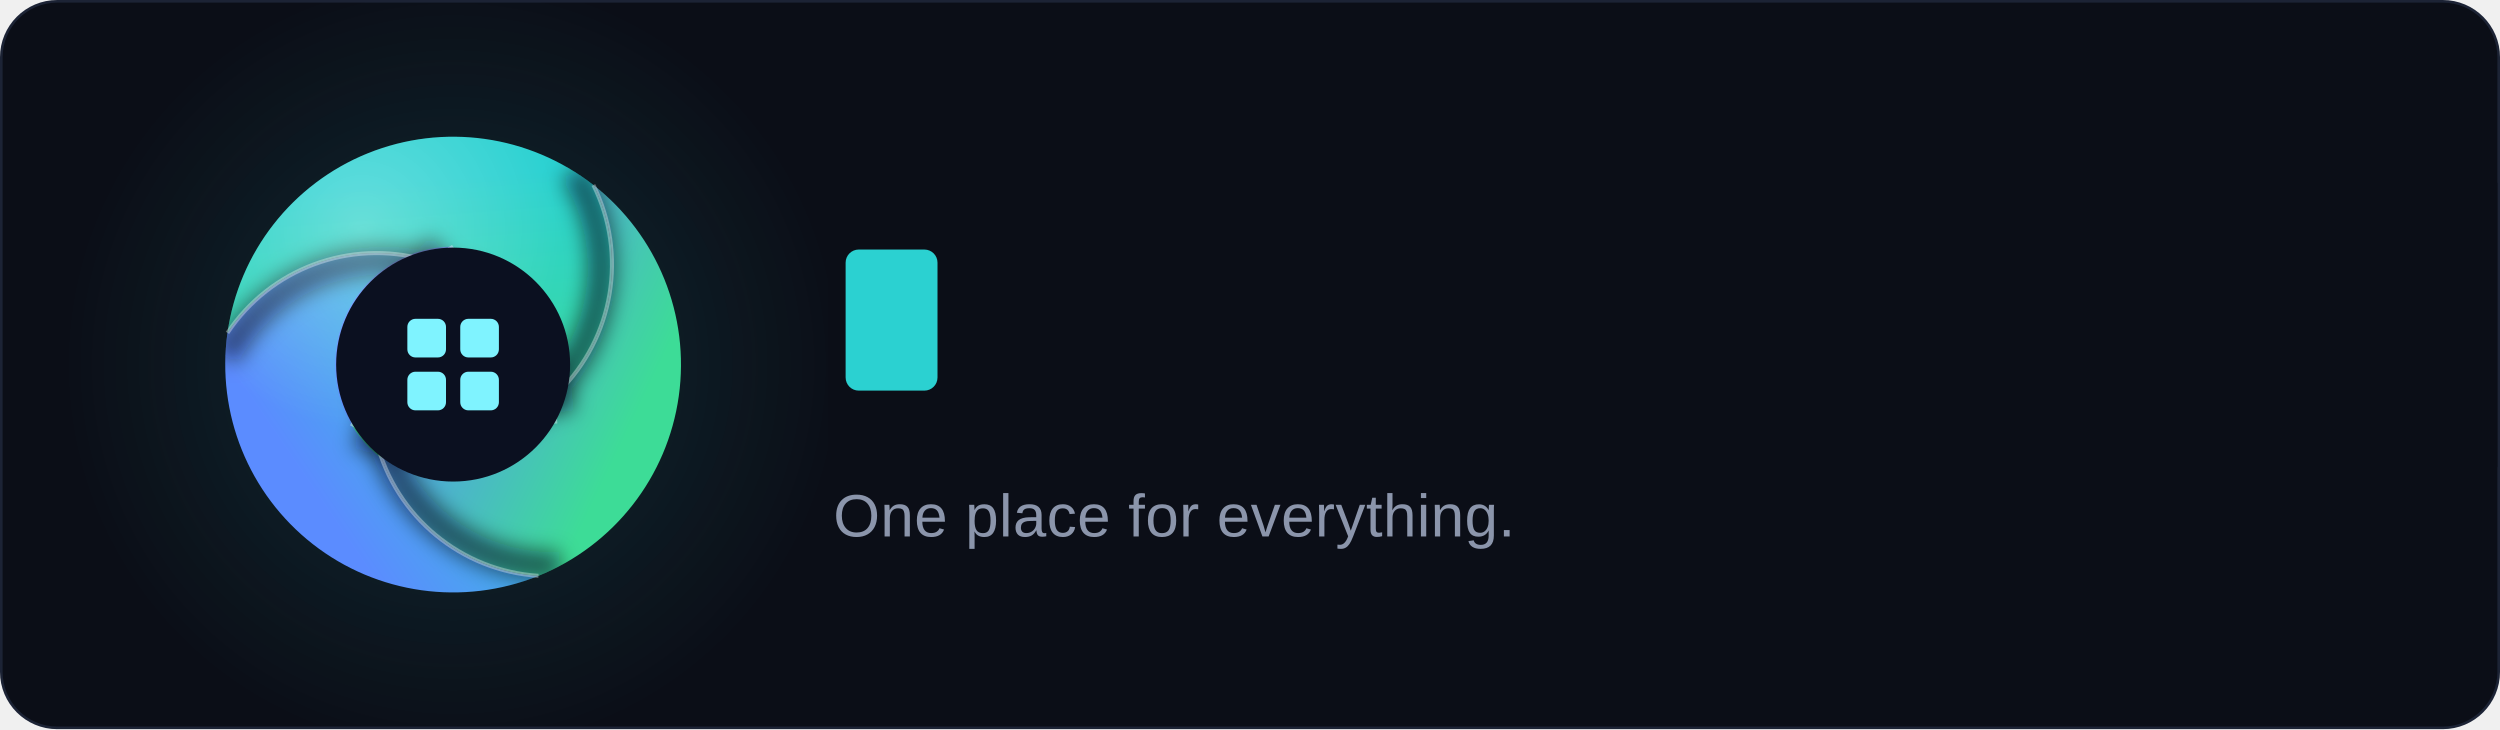
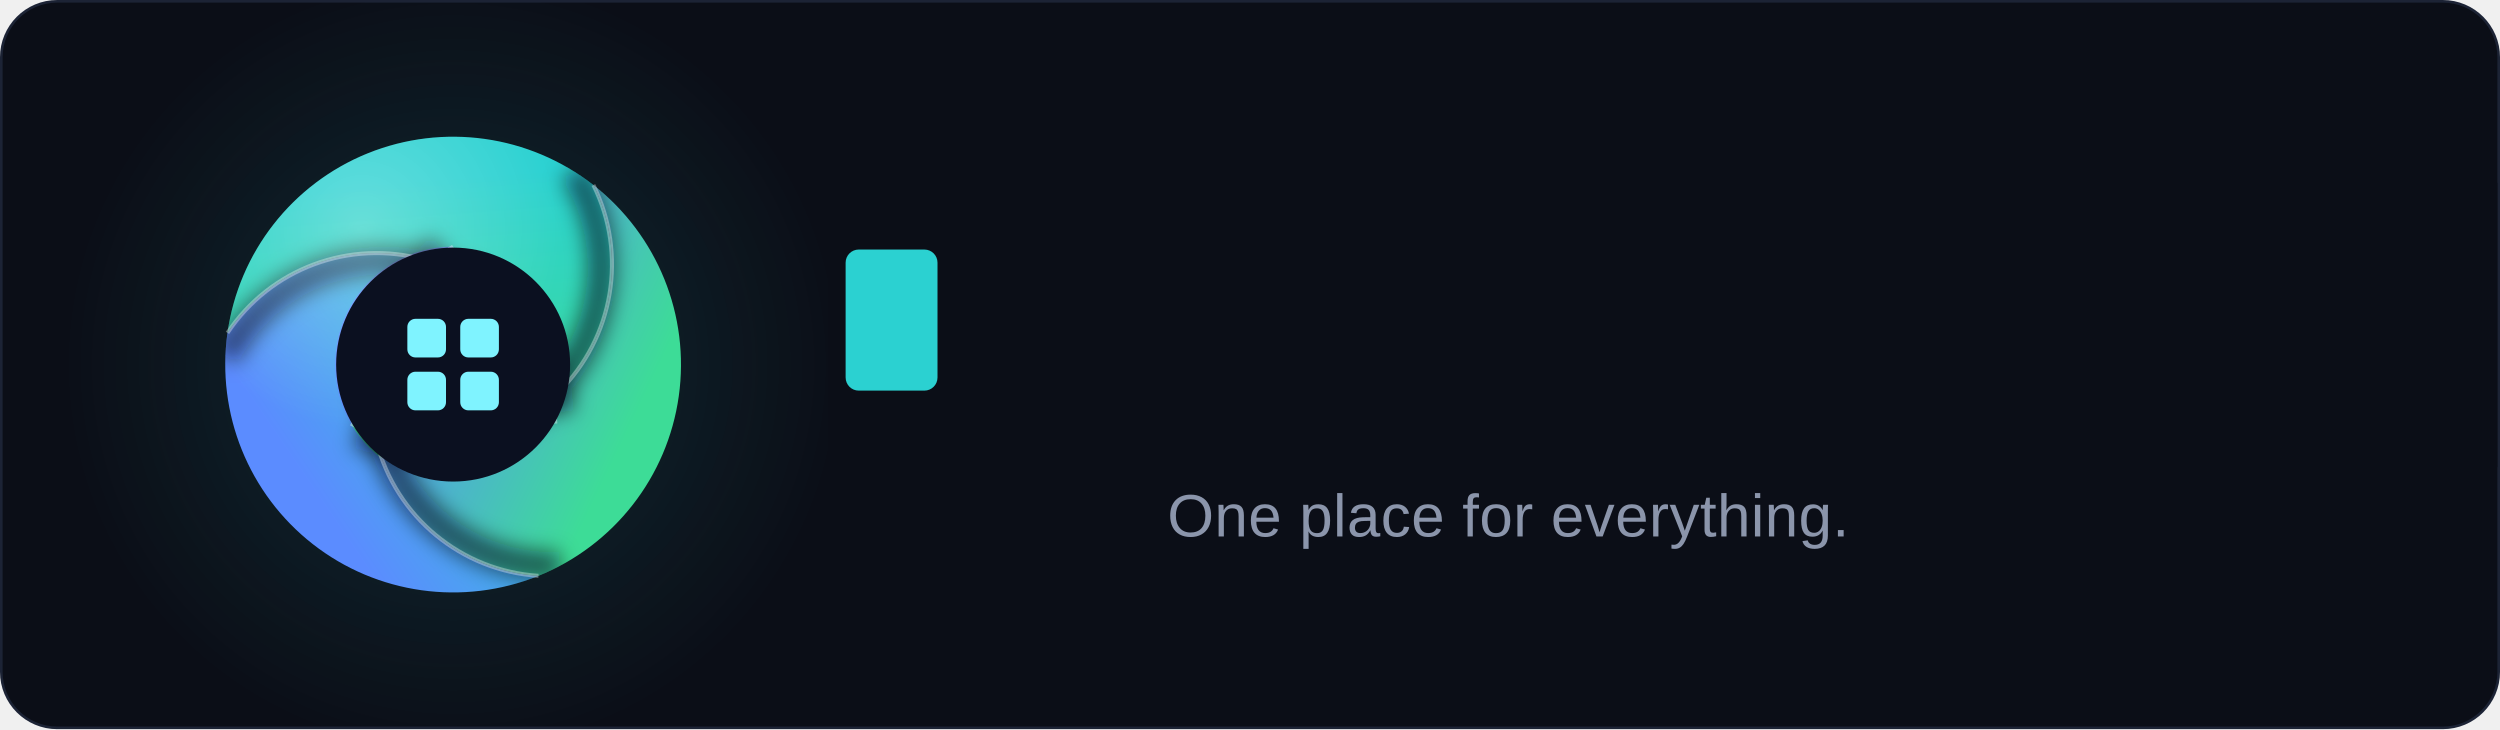
<svg xmlns="http://www.w3.org/2000/svg" viewBox="0 0 960 280" width="960" height="280" role="img" aria-labelledby="title desc">
  <style>
  .spin { transform-box: fill-box; transform-origin: center; animation: spin 24s linear infinite; }
  @keyframes spin { to { transform: rotate(360deg); } }
  .flow { animation: flow 6s linear infinite; }
  @keyframes flow { to { transform: translateX(522.31px); } }
  .sep { animation: pulse 2.4s ease-in-out infinite; }
  .sep-glow { opacity: 0; animation: glow 2.4s ease-in-out infinite; }
  @keyframes pulse { 0%, 100% { opacity: 0.7; } 50% { opacity: 1; } }
  @keyframes glow { 0%, 100% { opacity: 0; } 50% { opacity: 0.95; } }
  .type { animation: type 1.6s 0.3s both; animation-timing-function: step-end; }
  @keyframes type { 0.00% { transform: translateX(0.00px); } 10.00% { transform: translateX(64.01px); } 20.00% { transform: translateX(162.96px); } 30.00% { transform: translateX(226.72px); } 40.00% { transform: translateX(250.82px); } 50.00% { transform: translateX(272.66px); } 60.00% { transform: translateX(288.62px); } 70.00% { transform: translateX(357.76px); } 80.00% { transform: translateX(401.69px); } 90.00% { transform: translateX(464.44px); } 100.00% { transform: translateX(522.31px); } }
  .caret { animation: blink 1s steps(2, jump-none) infinite; }
  @keyframes blink { 50% { opacity: 0; } }
  .tag { animation: fade 0.8s ease-out 1.9s both; }
  @keyframes fade { from { opacity: 0; transform: translateY(6px); } to { opacity: 1; transform: none; } }
  @media (prefers-reduced-motion: reduce) {
    .spin, .flow, .sep, .sep-glow, .caret, .tag { animation: none; }
    .sep { opacity: 1; }
    .type { animation: none; transform: translateX(522.31px); }
  }
</style>
  <defs>
    <clipPath id="frame">
      <rect x="1" y="1" width="958" height="278" rx="21" />
    </clipPath>
    <clipPath id="words">
      <path transform="translate(318.00 150) scale(0.084 -0.084)" d="M396 -16Q286 -16 204.0 21.5Q122 59 76.0 127.5Q30 196 30 285Q30 376 76.0 444.0Q122 512 204.0 550.0Q286 588 396 588Q505 588 587.5 550.0Q670 512 716.0 444.0Q762 376 762 285Q762 196 716.0 127.5Q670 59 587.5 21.5Q505 -16 396 -16ZM396 135Q446 135 481.5 153.0Q517 171 536.0 205.0Q555 239 555 285Q555 333 536.0 366.5Q517 400 481.5 418.0Q446 436 396 436Q346 436 310.0 418.0Q274 400 255.0 366.5Q236 333 236 286Q236 239 255.0 205.0Q274 171 310.0 153.0Q346 135 396 135Z" />
      <path transform="translate(382.01 150) scale(0.084 -0.084)" d="M29 571H234L271 343V0H67V374ZM468 588Q547 588 602.0 555.0Q657 522 686.0 462.0Q715 402 715 320V0H511V290Q511 354 482.0 388.0Q453 422 398 422Q359 422 330.5 404.0Q302 386 286.5 353.0Q271 320 271 275L208 308Q220 399 257.0 461.5Q294 524 348.5 556.0Q403 588 468 588ZM911 588Q990 588 1045.5 555.0Q1101 522 1130.0 462.0Q1159 402 1159 320V0H955V290Q955 354 926.0 388.0Q897 422 842 422Q803 422 774.5 404.0Q746 386 730.5 353.0Q715 320 715 275L652 308Q664 399 700.5 461.5Q737 524 792.0 556.0Q847 588 911 588Z" />
      <path transform="translate(480.96 150) scale(0.084 -0.084)" d="M29 571H234L271 343V0H67V374ZM481 588Q563 588 621.0 555.0Q679 522 709.5 462.0Q740 402 740 320V0H536V290Q536 354 503.5 388.0Q471 422 410 422Q368 422 336.5 404.0Q305 386 288.0 353.0Q271 320 271 275L208 308Q220 399 259.0 461.5Q298 524 355.0 556.0Q412 588 481 588Z" />
      <path transform="translate(544.72 150) scale(0.084 -0.084)" d="M56 580 159 560 261 580V0H56ZM158 627Q105 627 72.0 653.5Q39 680 39 726Q39 771 72.0 798.0Q105 825 158 825Q213 825 245.5 798.0Q278 771 278 726Q278 680 245.5 653.5Q213 627 158 627Z" />
      <path transform="translate(615.86 150) scale(0.084 -0.084)" d="M261 163 205 182 521 571H736L239 0H56V770H261ZM358 279 512 387 751 0H521Z" />
      <path transform="translate(675.76 150) scale(0.084 -0.084)" d="M29 571H237L271 367V0H67V379ZM539 580V406Q509 412 482.5 414.5Q456 417 434 417Q390 417 353.0 399.5Q316 382 293.5 342.0Q271 302 271 235L232 283Q240 345 256.0 399.5Q272 454 299.5 496.5Q327 539 368.0 563.5Q409 588 468 588Q485 588 503.0 586.0Q521 584 539 580Z" />
      <path transform="translate(719.69 150) scale(0.084 -0.084)" d="M302 -16Q222 -16 165.5 17.0Q109 50 79.0 110.5Q49 171 49 252V571H253V281Q253 218 284.0 184.0Q315 150 373 150Q416 150 445.0 167.5Q474 185 490.0 218.0Q506 251 506 297L569 264Q558 173 519.5 110.5Q481 48 425.0 16.0Q369 -16 302 -16ZM543 0 506 229V571H710V197L747 0Z" />
      <path transform="translate(782.44 150) scale(0.084 -0.084)" d="M-12 0 253 320 252 260 3 571H230L391 374H331L492 571H716L458 258L448 339L732 0H500L325 211H389L216 0Z" />
    </clipPath>
    <linearGradient id="ink" gradientUnits="userSpaceOnUse" x1="0" y1="0" x2="522.31" y2="0" spreadMethod="repeat">
      <stop offset="0" stop-color="#3ddc97" />
      <stop offset="0.333" stop-color="#2bd1d1" />
      <stop offset="0.667" stop-color="#5b8cff" />
      <stop offset="1" stop-color="#3ddc97" />
    </linearGradient>
    <radialGradient id="halo" cx="0.5" cy="0.5" r="0.5">
      <stop offset="0" stop-color="#2bd1d1" stop-opacity="0.16" />
      <stop offset="1" stop-color="#2bd1d1" stop-opacity="0" />
    </radialGradient>
    <filter id="blur" x="-50%" y="-50%" width="200%" height="200%">
      <feGaussianBlur stdDeviation="7" />
    </filter>
  </defs>
  <rect x="0.5" y="0.5" width="959" height="279" rx="21.5" fill="#0b0e17" stroke="#1c2335" />
  <g clip-path="url(#frame)">
    <circle cx="174" cy="140" r="150" fill="url(#halo)" />
    <svg x="74" y="40" width="200" height="200" viewBox="0 0 256 256" overflow="visible">
      <defs>
        <linearGradient id="m-g0" gradientUnits="userSpaceOnUse" x1="28.73" y1="145.5" x2="138.07" y2="70.88">
          <stop offset="0" stop-color="#5b8cff" />
          <stop offset="1" stop-color="#2bd1d1" />
        </linearGradient>
        <linearGradient id="m-g1" gradientUnits="userSpaceOnUse" x1="162.48" y1="33.28" x2="172.43" y2="165.28">
          <stop offset="0" stop-color="#2bd1d1" />
          <stop offset="1" stop-color="#3ddc97" />
        </linearGradient>
        <linearGradient id="m-g2" gradientUnits="userSpaceOnUse" x1="192.79" y1="205.22" x2="73.5" y2="147.84">
          <stop offset="0" stop-color="#3ddc97" />
          <stop offset="1" stop-color="#5b8cff" />
        </linearGradient>
        <filter id="m-soft" x="-30%" y="-30%" width="160%" height="160%">
          <feGaussianBlur stdDeviation="5" />
        </filter>
        <clipPath id="m-ring">
          <circle cx="128" cy="128" r="112" />
        </clipPath>
        <radialGradient id="m-shine" cx="0.3" cy="0.2" r="0.8">
          <stop offset="0" stop-color="#fff" stop-opacity="0.28" />
          <stop offset="0.55" stop-color="#fff" stop-opacity="0" />
        </radialGradient>
      </defs>
      <g class="spin">
        <path d="M128 70 A88 88 0 0 0 169.96 231.84 A112 112 0 0 1 17.09 112.41 A88 88 0 0 1 178.23 157 A58 58 0 0 0 128 70 Z" fill="url(#m-g0)" />
        <path d="M178.23 157 A88 88 0 0 0 17.09 112.41 A112 112 0 0 1 196.95 39.74 A88 88 0 0 1 77.77 157 A58 58 0 0 0 178.23 157 Z" fill="url(#m-g1)" />
        <path d="M77.77 157 A88 88 0 0 0 196.95 39.74 A112 112 0 0 1 169.96 231.84 A88 88 0 0 1 128 70 A58 58 0 0 0 77.77 157 Z" fill="url(#m-g2)" />
        <g clip-path="url(#m-ring)" filter="url(#m-soft)">
          <path d="M128 70 A88 88 0 0 0 169.96 231.84" fill="none" stroke="#02050f" stroke-opacity="0.55" stroke-width="14" transform="rotate(-6 128 128)" />
          <path d="M178.23 157 A88 88 0 0 0 17.09 112.41" fill="none" stroke="#02050f" stroke-opacity="0.55" stroke-width="14" transform="rotate(-6 128 128)" />
          <path d="M77.77 157 A88 88 0 0 0 196.95 39.74" fill="none" stroke="#02050f" stroke-opacity="0.55" stroke-width="14" transform="rotate(-6 128 128)" />
        </g>
        <path d="M128 70 A88 88 0 0 0 169.96 231.84" fill="none" stroke="#ffffff" stroke-opacity="0.35" stroke-width="2" />
        <path d="M178.23 157 A88 88 0 0 0 17.09 112.41" fill="none" stroke="#ffffff" stroke-opacity="0.35" stroke-width="2" />
        <path d="M77.77 157 A88 88 0 0 0 196.95 39.74" fill="none" stroke="#ffffff" stroke-opacity="0.35" stroke-width="2" />
        <circle cx="128" cy="128" r="112" fill="url(#m-shine)" />
      </g>
      <circle cx="128" cy="128" r="57.5" fill="#0b1020" />
      <rect x="105.5" y="105.5" width="19" height="19" rx="3.99" fill="#7ff3ff" />
      <rect x="105.5" y="131.5" width="19" height="19" rx="3.99" fill="#7ff3ff" />
      <rect x="131.5" y="105.5" width="19" height="19" rx="3.99" fill="#7ff3ff" />
      <rect x="131.5" y="131.5" width="19" height="19" rx="3.99" fill="#7ff3ff" />
    </svg>
    <g clip-path="url(#words)">
      <rect class="flow" x="-204.31" y="66" width="1566.94" height="117.60" fill="url(#ink)" transform-origin="0 0" />
    </g>
    <g fill="#2bd1d1">
      <g class="sep-glow" filter="url(#blur)">
        <rect x="574.70" y="136.98" width="13.02" height="13.02" rx="2.73" />
        <rect x="574.70" y="102.04" width="13.02" height="13.02" rx="2.73" />
        <rect x="593.60" y="136.98" width="13.02" height="13.02" rx="2.73" />
        <rect x="593.60" y="102.04" width="13.02" height="13.02" rx="2.73" />
      </g>
      <g class="sep">
        <rect x="574.70" y="136.98" width="13.02" height="13.02" rx="2.73" />
        <rect x="574.70" y="102.04" width="13.02" height="13.02" rx="2.73" />
        <rect x="593.60" y="136.98" width="13.02" height="13.02" rx="2.73" />
        <rect x="593.60" y="102.04" width="13.02" height="13.02" rx="2.73" />
      </g>
    </g>
    <g class="type">
      <rect x="318.00" y="70.20" width="960" height="109.20" fill="#0b0e17" />
      <rect class="caret" x="324.72" y="95.82" width="35.28" height="54.18" rx="5.04" fill="#2bd1d1" />
    </g>
-     <text class="tag" x="320" y="206" fill="#8b95ab" font-family="'Segoe UI', system-ui, -apple-system, 'Helvetica Neue', Arial, sans-serif" font-size="23" letter-spacing="0.2">One place for everything.</text>
+     <text class="tag" x="579.16" y="206" text-anchor="middle" fill="#8b95ab" font-family="'Segoe UI', system-ui, -apple-system, 'Helvetica Neue', Arial, sans-serif" font-size="23" letter-spacing="0.2">One place for everything.</text>
  </g>
</svg>
